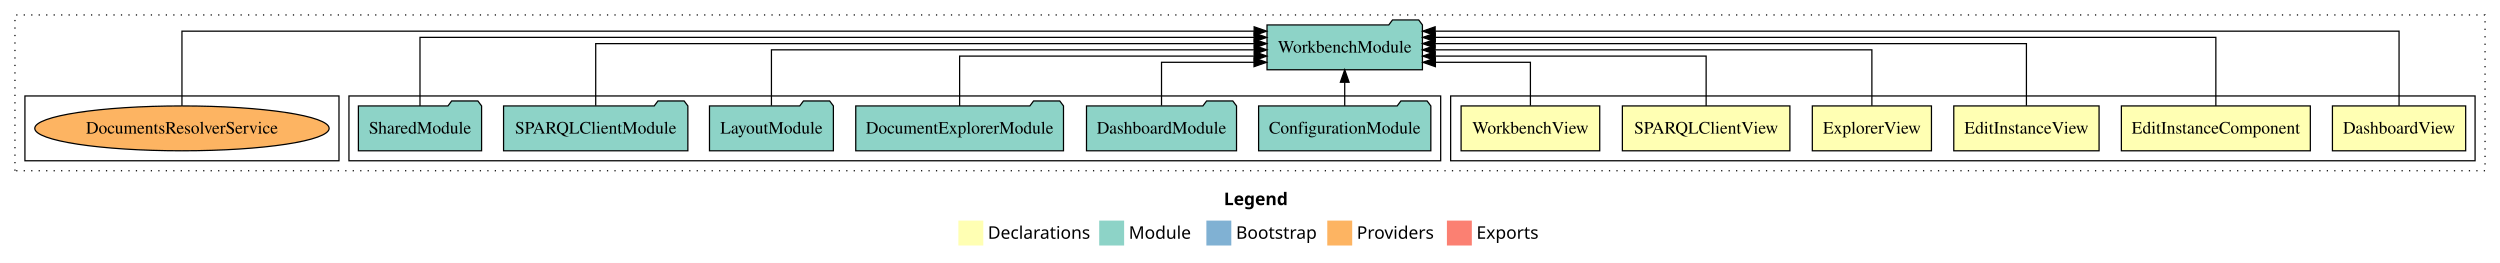
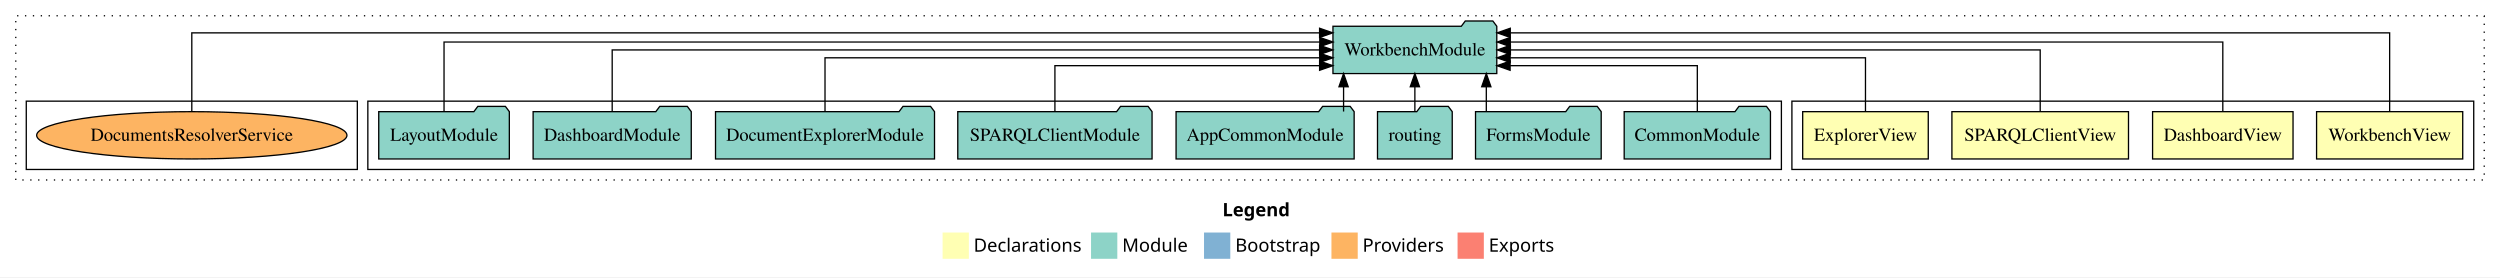
- <svg xmlns="http://www.w3.org/2000/svg" width="2006pt" height="211pt" viewBox="0.00 0.00 2006.00 211.00">
+ <svg xmlns="http://www.w3.org/2000/svg" width="1903pt" height="211pt" viewBox="0.00 0.00 1903.00 211.00">
  <g id="graph0" class="graph" transform="scale(1 1) rotate(0) translate(4 207)">
-     <polygon fill="#ffffff" stroke="transparent" points="-4,4 -4,-207 2002,-207 2002,4 -4,4" />
-     <text text-anchor="start" x="978.009" y="-42.4" font-family="sans-serif" font-weight="bold" font-size="14.00" fill="#000000">Legend</text>
-     <polygon fill="#ffffb3" stroke="transparent" points="765,-10 765,-30 785,-30 785,-10 765,-10" />
-     <text text-anchor="start" x="788.629" y="-15.4" font-family="sans-serif" font-size="14.00" fill="#000000">  Declarations</text>
-     <polygon fill="#8dd3c7" stroke="transparent" points="878,-10 878,-30 898,-30 898,-10 878,-10" />
-     <text text-anchor="start" x="901.725" y="-15.4" font-family="sans-serif" font-size="14.00" fill="#000000">  Module</text>
-     <polygon fill="#80b1d3" stroke="transparent" points="964,-10 964,-30 984,-30 984,-10 964,-10" />
-     <text text-anchor="start" x="987.781" y="-15.4" font-family="sans-serif" font-size="14.00" fill="#000000">  Bootstrap</text>
-     <polygon fill="#fdb462" stroke="transparent" points="1061,-10 1061,-30 1081,-30 1081,-10 1061,-10" />
-     <text text-anchor="start" x="1084.673" y="-15.4" font-family="sans-serif" font-size="14.00" fill="#000000">  Providers</text>
-     <polygon fill="#fb8072" stroke="transparent" points="1157,-10 1157,-30 1177,-30 1177,-10 1157,-10" />
-     <text text-anchor="start" x="1180.726" y="-15.4" font-family="sans-serif" font-size="14.00" fill="#000000">  Exports</text>
+     <polygon fill="#ffffff" stroke="transparent" points="-4,4 -4,-207 1899,-207 1899,4 -4,4" />
+     <text text-anchor="start" x="926.509" y="-42.4" font-family="sans-serif" font-weight="bold" font-size="14.00" fill="#000000">Legend</text>
+     <polygon fill="#ffffb3" stroke="transparent" points="713.5,-10 713.5,-30 733.5,-30 733.5,-10 713.5,-10" />
+     <text text-anchor="start" x="737.129" y="-15.4" font-family="sans-serif" font-size="14.00" fill="#000000">  Declarations</text>
+     <polygon fill="#8dd3c7" stroke="transparent" points="826.5,-10 826.5,-30 846.5,-30 846.5,-10 826.5,-10" />
+     <text text-anchor="start" x="850.225" y="-15.4" font-family="sans-serif" font-size="14.00" fill="#000000">  Module</text>
+     <polygon fill="#80b1d3" stroke="transparent" points="912.5,-10 912.5,-30 932.5,-30 932.5,-10 912.5,-10" />
+     <text text-anchor="start" x="936.281" y="-15.4" font-family="sans-serif" font-size="14.00" fill="#000000">  Bootstrap</text>
+     <polygon fill="#fdb462" stroke="transparent" points="1009.5,-10 1009.5,-30 1029.5,-30 1029.5,-10 1009.5,-10" />
+     <text text-anchor="start" x="1033.173" y="-15.4" font-family="sans-serif" font-size="14.00" fill="#000000">  Providers</text>
+     <polygon fill="#fb8072" stroke="transparent" points="1105.5,-10 1105.5,-30 1125.5,-30 1125.5,-10 1105.5,-10" />
+     <text text-anchor="start" x="1129.226" y="-15.4" font-family="sans-serif" font-size="14.00" fill="#000000">  Exports</text>
    <g id="clust1" class="cluster">
-       <polygon fill="none" stroke="#000000" stroke-dasharray="1,5" points="8,-70 8,-195 1990,-195 1990,-70 8,-70" />
+       <polygon fill="none" stroke="#000000" stroke-dasharray="1,5" points="8,-70 8,-195 1887,-195 1887,-70 8,-70" />
    </g>
    <g id="clust2" class="cluster">
-       <polygon fill="none" stroke="#000000" points="1160,-78 1160,-130 1982,-130 1982,-78 1160,-78" />
+       <polygon fill="none" stroke="#000000" points="1360,-78 1360,-130 1879,-130 1879,-78 1360,-78" />
    </g>
-     <g id="clust9" class="cluster">
-       <polygon fill="none" stroke="#000000" points="276,-78 276,-130 1152,-130 1152,-78 276,-78" />
+     <g id="clust7" class="cluster">
+       <polygon fill="none" stroke="#000000" points="276,-78 276,-130 1352,-130 1352,-78 276,-78" />
    </g>
-     <g id="clust12" class="cluster">
+     <g id="clust10" class="cluster">
      <polygon fill="none" stroke="#000000" points="16,-78 16,-130 268,-130 268,-78 16,-78" />
    </g>
    <g id="node1" class="node">
-       <polygon fill="#ffffb3" stroke="#000000" points="1974.459,-122 1867.541,-122 1867.541,-86 1974.459,-86 1974.459,-122" />
-       <text text-anchor="middle" x="1921" y="-99.8" font-family="Times,serif" font-size="14.00" fill="#000000">DashboardView</text>
+       <polygon fill="#ffffb3" stroke="#000000" points="1870.623,-122 1759.377,-122 1759.377,-86 1870.623,-86 1870.623,-122" />
+       <text text-anchor="middle" x="1815" y="-99.8" font-family="Times,serif" font-size="14.00" fill="#000000">WorkbenchView</text>
+     </g>
+     <g id="node5" class="node">
+       <polygon fill="#8dd3c7" stroke="#000000" points="1135.354,-187 1132.354,-191 1111.354,-191 1108.354,-187 1010.646,-187 1010.646,-151 1135.354,-151 1135.354,-187" />
+       <text text-anchor="middle" x="1073" y="-164.8" font-family="Times,serif" font-size="14.00" fill="#000000">WorkbenchModule</text>
+     </g>
+     <g id="edge1" class="edge">
+       <path fill="none" stroke="#000000" d="M1815,-122.091C1815,-145.133 1815,-182 1815,-182 1815,-182 1145.623,-182 1145.623,-182" />
+       <polygon fill="#000000" stroke="#000000" points="1145.623,-178.5 1135.623,-182 1145.623,-185.5 1145.623,-178.5" />
+     </g>
+     <g id="node2" class="node">
+       <polygon fill="#ffffb3" stroke="#000000" points="1741.459,-122 1634.541,-122 1634.541,-86 1741.459,-86 1741.459,-122" />
+       <text text-anchor="middle" x="1688" y="-99.8" font-family="Times,serif" font-size="14.00" fill="#000000">DashboardView</text>
+     </g>
+     <g id="edge2" class="edge">
+       <path fill="none" stroke="#000000" d="M1688,-122.284C1688,-143.321 1688,-175 1688,-175 1688,-175 1145.639,-175 1145.639,-175" />
+       <polygon fill="#000000" stroke="#000000" points="1145.639,-171.5 1135.639,-175 1145.639,-178.5 1145.639,-171.5" />
+     </g>
+     <g id="node3" class="node">
+       <polygon fill="#ffffb3" stroke="#000000" points="1616.209,-122 1481.791,-122 1481.791,-86 1616.209,-86 1616.209,-122" />
+       <text text-anchor="middle" x="1549" y="-99.8" font-family="Times,serif" font-size="14.00" fill="#000000">SPARQLClientView</text>
+     </g>
+     <g id="edge3" class="edge">
+       <path fill="none" stroke="#000000" d="M1549,-122.106C1549,-141.339 1549,-169 1549,-169 1549,-169 1145.718,-169 1145.718,-169" />
+       <polygon fill="#000000" stroke="#000000" points="1145.718,-165.5 1135.718,-169 1145.718,-172.5 1145.718,-165.5" />
+     </g>
+     <g id="node4" class="node">
+       <polygon fill="#ffffb3" stroke="#000000" points="1463.798,-122 1368.202,-122 1368.202,-86 1463.798,-86 1463.798,-122" />
+       <text text-anchor="middle" x="1416" y="-99.8" font-family="Times,serif" font-size="14.00" fill="#000000">ExplorerView</text>
+     </g>
+     <g id="edge4" class="edge">
+       <path fill="none" stroke="#000000" d="M1416,-122.022C1416,-139.373 1416,-163 1416,-163 1416,-163 1145.513,-163 1145.513,-163" />
+       <polygon fill="#000000" stroke="#000000" points="1145.513,-159.5 1135.513,-163 1145.513,-166.5 1145.513,-159.5" />
+     </g>
+     <g id="node6" class="node">
+       <polygon fill="#8dd3c7" stroke="#000000" points="1343.668,-122 1340.668,-126 1319.668,-126 1316.668,-122 1232.332,-122 1232.332,-86 1343.668,-86 1343.668,-122" />
+       <text text-anchor="middle" x="1288" y="-99.8" font-family="Times,serif" font-size="14.00" fill="#000000">CommonModule</text>
+     </g>
+     <g id="edge5" class="edge">
+       <path fill="none" stroke="#000000" d="M1288,-122.24C1288,-137.571 1288,-157 1288,-157 1288,-157 1145.476,-157 1145.476,-157" />
+       <polygon fill="#000000" stroke="#000000" points="1145.476,-153.5 1135.476,-157 1145.476,-160.5 1145.476,-153.5" />
    </g>
    <g id="node7" class="node">
-       <polygon fill="#8dd3c7" stroke="#000000" points="1137.354,-187 1134.354,-191 1113.354,-191 1110.354,-187 1012.646,-187 1012.646,-151 1137.354,-151 1137.354,-187" />
-       <text text-anchor="middle" x="1075" y="-164.8" font-family="Times,serif" font-size="14.00" fill="#000000">WorkbenchModule</text>
-     </g>
-     <g id="edge1" class="edge">
-       <path fill="none" stroke="#000000" d="M1921,-122.091C1921,-145.133 1921,-182 1921,-182 1921,-182 1147.552,-182 1147.552,-182" />
-       <polygon fill="#000000" stroke="#000000" points="1147.552,-178.5 1137.552,-182 1147.552,-185.5 1147.552,-178.5" />
-     </g>
-     <g id="node2" class="node">
-       <polygon fill="#ffffb3" stroke="#000000" points="1849.806,-122 1698.194,-122 1698.194,-86 1849.806,-86 1849.806,-122" />
-       <text text-anchor="middle" x="1774" y="-99.8" font-family="Times,serif" font-size="14.00" fill="#000000">EditInstanceComponent</text>
-     </g>
-     <g id="edge2" class="edge">
-       <path fill="none" stroke="#000000" d="M1774,-122.045C1774,-143.662 1774,-177 1774,-177 1774,-177 1147.647,-177 1147.647,-177" />
-       <polygon fill="#000000" stroke="#000000" points="1147.647,-173.5 1137.647,-177 1147.647,-180.5 1147.647,-173.5" />
-     </g>
-     <g id="node3" class="node">
-       <polygon fill="#ffffb3" stroke="#000000" points="1680.292,-122 1563.708,-122 1563.708,-86 1680.292,-86 1680.292,-122" />
-       <text text-anchor="middle" x="1622" y="-99.8" font-family="Times,serif" font-size="14.00" fill="#000000">EditInstanceView</text>
-     </g>
-     <g id="edge3" class="edge">
-       <path fill="none" stroke="#000000" d="M1622,-122.223C1622,-142.365 1622,-172 1622,-172 1622,-172 1147.481,-172 1147.481,-172" />
-       <polygon fill="#000000" stroke="#000000" points="1147.481,-168.5 1137.481,-172 1147.481,-175.5 1147.481,-168.5" />
-     </g>
-     <g id="node4" class="node">
-       <polygon fill="#ffffb3" stroke="#000000" points="1545.798,-122 1450.202,-122 1450.202,-86 1545.798,-86 1545.798,-122" />
-       <text text-anchor="middle" x="1498" y="-99.8" font-family="Times,serif" font-size="14.00" fill="#000000">ExplorerView</text>
-     </g>
-     <g id="edge4" class="edge">
-       <path fill="none" stroke="#000000" d="M1498,-122.222C1498,-140.828 1498,-167 1498,-167 1498,-167 1147.415,-167 1147.415,-167" />
-       <polygon fill="#000000" stroke="#000000" points="1147.415,-163.5 1137.415,-167 1147.415,-170.5 1147.415,-163.5" />
-     </g>
-     <g id="node5" class="node">
-       <polygon fill="#ffffb3" stroke="#000000" points="1432.209,-122 1297.791,-122 1297.791,-86 1432.209,-86 1432.209,-122" />
-       <text text-anchor="middle" x="1365" y="-99.8" font-family="Times,serif" font-size="14.00" fill="#000000">SPARQLClientView</text>
-     </g>
-     <g id="edge5" class="edge">
-       <path fill="none" stroke="#000000" d="M1365,-122.034C1365,-139.06 1365,-162 1365,-162 1365,-162 1147.569,-162 1147.569,-162" />
-       <polygon fill="#000000" stroke="#000000" points="1147.569,-158.5 1137.569,-162 1147.569,-165.5 1147.569,-158.5" />
-     </g>
-     <g id="node6" class="node">
-       <polygon fill="#ffffb3" stroke="#000000" points="1279.623,-122 1168.377,-122 1168.377,-86 1279.623,-86 1279.623,-122" />
-       <text text-anchor="middle" x="1224" y="-99.8" font-family="Times,serif" font-size="14.00" fill="#000000">WorkbenchView</text>
+       <polygon fill="#8dd3c7" stroke="#000000" points="1214.829,-122 1211.829,-126 1190.829,-126 1187.829,-122 1119.171,-122 1119.171,-86 1214.829,-86 1214.829,-122" />
+       <text text-anchor="middle" x="1167" y="-99.8" font-family="Times,serif" font-size="14.00" fill="#000000">FormsModule</text>
    </g>
    <g id="edge6" class="edge">
-       <path fill="none" stroke="#000000" d="M1224,-122.24C1224,-137.571 1224,-157 1224,-157 1224,-157 1147.758,-157 1147.758,-157" />
-       <polygon fill="#000000" stroke="#000000" points="1147.758,-153.5 1137.758,-157 1147.757,-160.5 1147.758,-153.5" />
+       <path fill="none" stroke="#000000" d="M1127.381,-122.106C1127.381,-122.106 1127.381,-140.991 1127.381,-140.991" />
+       <polygon fill="#000000" stroke="#000000" points="1123.882,-140.991 1127.381,-150.991 1130.882,-140.991 1123.882,-140.991" />
    </g>
    <g id="node8" class="node">
-       <polygon fill="#8dd3c7" stroke="#000000" points="1144.094,-122 1141.094,-126 1120.094,-126 1117.094,-122 1005.906,-122 1005.906,-86 1144.094,-86 1144.094,-122" />
-       <text text-anchor="middle" x="1075" y="-99.8" font-family="Times,serif" font-size="14.00" fill="#000000">ConfigurationModule</text>
+       <polygon fill="#8dd3c7" stroke="#000000" points="1101.444,-122 1098.444,-126 1077.444,-126 1074.444,-122 1044.556,-122 1044.556,-86 1101.444,-86 1101.444,-122" />
+       <text text-anchor="middle" x="1073" y="-99.8" font-family="Times,serif" font-size="14.00" fill="#000000">routing</text>
    </g>
    <g id="edge7" class="edge">
-       <path fill="none" stroke="#000000" d="M1075,-122.106C1075,-122.106 1075,-140.991 1075,-140.991" />
-       <polygon fill="#000000" stroke="#000000" points="1071.5,-140.991 1075,-150.991 1078.5,-140.991 1071.5,-140.991" />
+       <path fill="none" stroke="#000000" d="M1073,-122.106C1073,-122.106 1073,-140.991 1073,-140.991" />
+       <polygon fill="#000000" stroke="#000000" points="1069.5,-140.991 1073,-150.991 1076.5,-140.991 1069.5,-140.991" />
    </g>
    <g id="node9" class="node">
-       <polygon fill="#8dd3c7" stroke="#000000" points="988.191,-122 985.191,-126 964.191,-126 961.191,-122 867.809,-122 867.809,-86 988.191,-86 988.191,-122" />
-       <text text-anchor="middle" x="928" y="-99.8" font-family="Times,serif" font-size="14.00" fill="#000000">DashboardModule</text>
+       <polygon fill="#8dd3c7" stroke="#000000" points="1026.774,-122 1023.774,-126 1002.774,-126 999.774,-122 891.226,-122 891.226,-86 1026.774,-86 1026.774,-122" />
+       <text text-anchor="middle" x="959" y="-99.8" font-family="Times,serif" font-size="14.00" fill="#000000">AppCommonModule</text>
    </g>
    <g id="edge8" class="edge">
-       <path fill="none" stroke="#000000" d="M928,-122.24C928,-137.571 928,-157 928,-157 928,-157 1002.232,-157 1002.232,-157" />
-       <polygon fill="#000000" stroke="#000000" points="1002.232,-160.5 1012.232,-157 1002.232,-153.5 1002.232,-160.5" />
+       <path fill="none" stroke="#000000" d="M1018.73,-122.106C1018.73,-122.106 1018.73,-140.991 1018.73,-140.991" />
+       <polygon fill="#000000" stroke="#000000" points="1015.23,-140.991 1018.73,-150.991 1022.23,-140.991 1015.23,-140.991" />
    </g>
    <g id="node10" class="node">
-       <polygon fill="#8dd3c7" stroke="#000000" points="849.346,-122 846.346,-126 825.346,-126 822.346,-122 682.654,-122 682.654,-86 849.346,-86 849.346,-122" />
-       <text text-anchor="middle" x="766" y="-99.8" font-family="Times,serif" font-size="14.00" fill="#000000">DocumentExplorerModule</text>
+       <polygon fill="#8dd3c7" stroke="#000000" points="872.941,-122 869.941,-126 848.941,-126 845.941,-122 725.059,-122 725.059,-86 872.941,-86 872.941,-122" />
+       <text text-anchor="middle" x="799" y="-99.8" font-family="Times,serif" font-size="14.00" fill="#000000">SPARQLClientModule</text>
    </g>
    <g id="edge9" class="edge">
-       <path fill="none" stroke="#000000" d="M766,-122.034C766,-139.06 766,-162 766,-162 766,-162 1002.469,-162 1002.469,-162" />
-       <polygon fill="#000000" stroke="#000000" points="1002.469,-165.5 1012.469,-162 1002.469,-158.5 1002.469,-165.5" />
+       <path fill="none" stroke="#000000" d="M799,-122.24C799,-137.571 799,-157 799,-157 799,-157 1000.482,-157 1000.482,-157" />
+       <polygon fill="#000000" stroke="#000000" points="1000.482,-160.5 1010.482,-157 1000.482,-153.5 1000.482,-160.5" />
    </g>
    <g id="node11" class="node">
-       <polygon fill="#8dd3c7" stroke="#000000" points="664.708,-122 661.708,-126 640.708,-126 637.708,-122 565.292,-122 565.292,-86 664.708,-86 664.708,-122" />
-       <text text-anchor="middle" x="615" y="-99.8" font-family="Times,serif" font-size="14.00" fill="#000000">LayoutModule</text>
+       <polygon fill="#8dd3c7" stroke="#000000" points="707.346,-122 704.346,-126 683.346,-126 680.346,-122 540.654,-122 540.654,-86 707.346,-86 707.346,-122" />
+       <text text-anchor="middle" x="624" y="-99.8" font-family="Times,serif" font-size="14.00" fill="#000000">DocumentExplorerModule</text>
    </g>
    <g id="edge10" class="edge">
-       <path fill="none" stroke="#000000" d="M615,-122.222C615,-140.828 615,-167 615,-167 615,-167 1002.484,-167 1002.484,-167" />
-       <polygon fill="#000000" stroke="#000000" points="1002.484,-170.5 1012.484,-167 1002.484,-163.5 1002.484,-170.5" />
+       <path fill="none" stroke="#000000" d="M624,-122.022C624,-139.373 624,-163 624,-163 624,-163 1000.568,-163 1000.568,-163" />
+       <polygon fill="#000000" stroke="#000000" points="1000.568,-166.5 1010.568,-163 1000.568,-159.5 1000.568,-166.5" />
    </g>
    <g id="node12" class="node">
-       <polygon fill="#8dd3c7" stroke="#000000" points="547.941,-122 544.941,-126 523.941,-126 520.941,-122 400.059,-122 400.059,-86 547.941,-86 547.941,-122" />
-       <text text-anchor="middle" x="474" y="-99.8" font-family="Times,serif" font-size="14.00" fill="#000000">SPARQLClientModule</text>
+       <polygon fill="#8dd3c7" stroke="#000000" points="522.191,-122 519.191,-126 498.191,-126 495.191,-122 401.809,-122 401.809,-86 522.191,-86 522.191,-122" />
+       <text text-anchor="middle" x="462" y="-99.8" font-family="Times,serif" font-size="14.00" fill="#000000">DashboardModule</text>
    </g>
    <g id="edge11" class="edge">
-       <path fill="none" stroke="#000000" d="M474,-122.223C474,-142.365 474,-172 474,-172 474,-172 1002.383,-172 1002.383,-172" />
-       <polygon fill="#000000" stroke="#000000" points="1002.383,-175.5 1012.383,-172 1002.383,-168.5 1002.383,-175.5" />
+       <path fill="none" stroke="#000000" d="M462,-122.106C462,-141.339 462,-169 462,-169 462,-169 1000.484,-169 1000.484,-169" />
+       <polygon fill="#000000" stroke="#000000" points="1000.484,-172.5 1010.484,-169 1000.484,-165.5 1000.484,-172.5" />
    </g>
    <g id="node13" class="node">
-       <polygon fill="#8dd3c7" stroke="#000000" points="382.423,-122 379.423,-126 358.423,-126 355.423,-122 283.577,-122 283.577,-86 382.423,-86 382.423,-122" />
-       <text text-anchor="middle" x="333" y="-99.8" font-family="Times,serif" font-size="14.00" fill="#000000">SharedModule</text>
+       <polygon fill="#8dd3c7" stroke="#000000" points="383.708,-122 380.708,-126 359.708,-126 356.708,-122 284.292,-122 284.292,-86 383.708,-86 383.708,-122" />
+       <text text-anchor="middle" x="334" y="-99.8" font-family="Times,serif" font-size="14.00" fill="#000000">LayoutModule</text>
    </g>
    <g id="edge12" class="edge">
-       <path fill="none" stroke="#000000" d="M333,-122.045C333,-143.662 333,-177 333,-177 333,-177 1002.377,-177 1002.377,-177" />
-       <polygon fill="#000000" stroke="#000000" points="1002.377,-180.5 1012.377,-177 1002.377,-173.5 1002.377,-180.5" />
+       <path fill="none" stroke="#000000" d="M334,-122.284C334,-143.321 334,-175 334,-175 334,-175 1000.63,-175 1000.63,-175" />
+       <polygon fill="#000000" stroke="#000000" points="1000.63,-178.5 1010.63,-175 1000.63,-171.5 1000.63,-178.5" />
    </g>
    <g id="node14" class="node">
      <ellipse fill="#fdb462" stroke="#000000" cx="142" cy="-104" rx="118.097" ry="18" />
      <text text-anchor="middle" x="142" y="-99.8" font-family="Times,serif" font-size="14.00" fill="#000000">DocumentsResolverService</text>
    </g>
    <g id="edge13" class="edge">
-       <path fill="none" stroke="#000000" d="M142,-122.091C142,-145.133 142,-182 142,-182 142,-182 1002.335,-182 1002.335,-182" />
-       <polygon fill="#000000" stroke="#000000" points="1002.335,-185.5 1012.335,-182 1002.335,-178.5 1002.335,-185.5" />
+       <path fill="none" stroke="#000000" d="M142,-122.091C142,-145.133 142,-182 142,-182 142,-182 1000.469,-182 1000.469,-182" />
+       <polygon fill="#000000" stroke="#000000" points="1000.469,-185.5 1010.469,-182 1000.469,-178.5 1000.469,-185.5" />
    </g>
  </g>
</svg>
